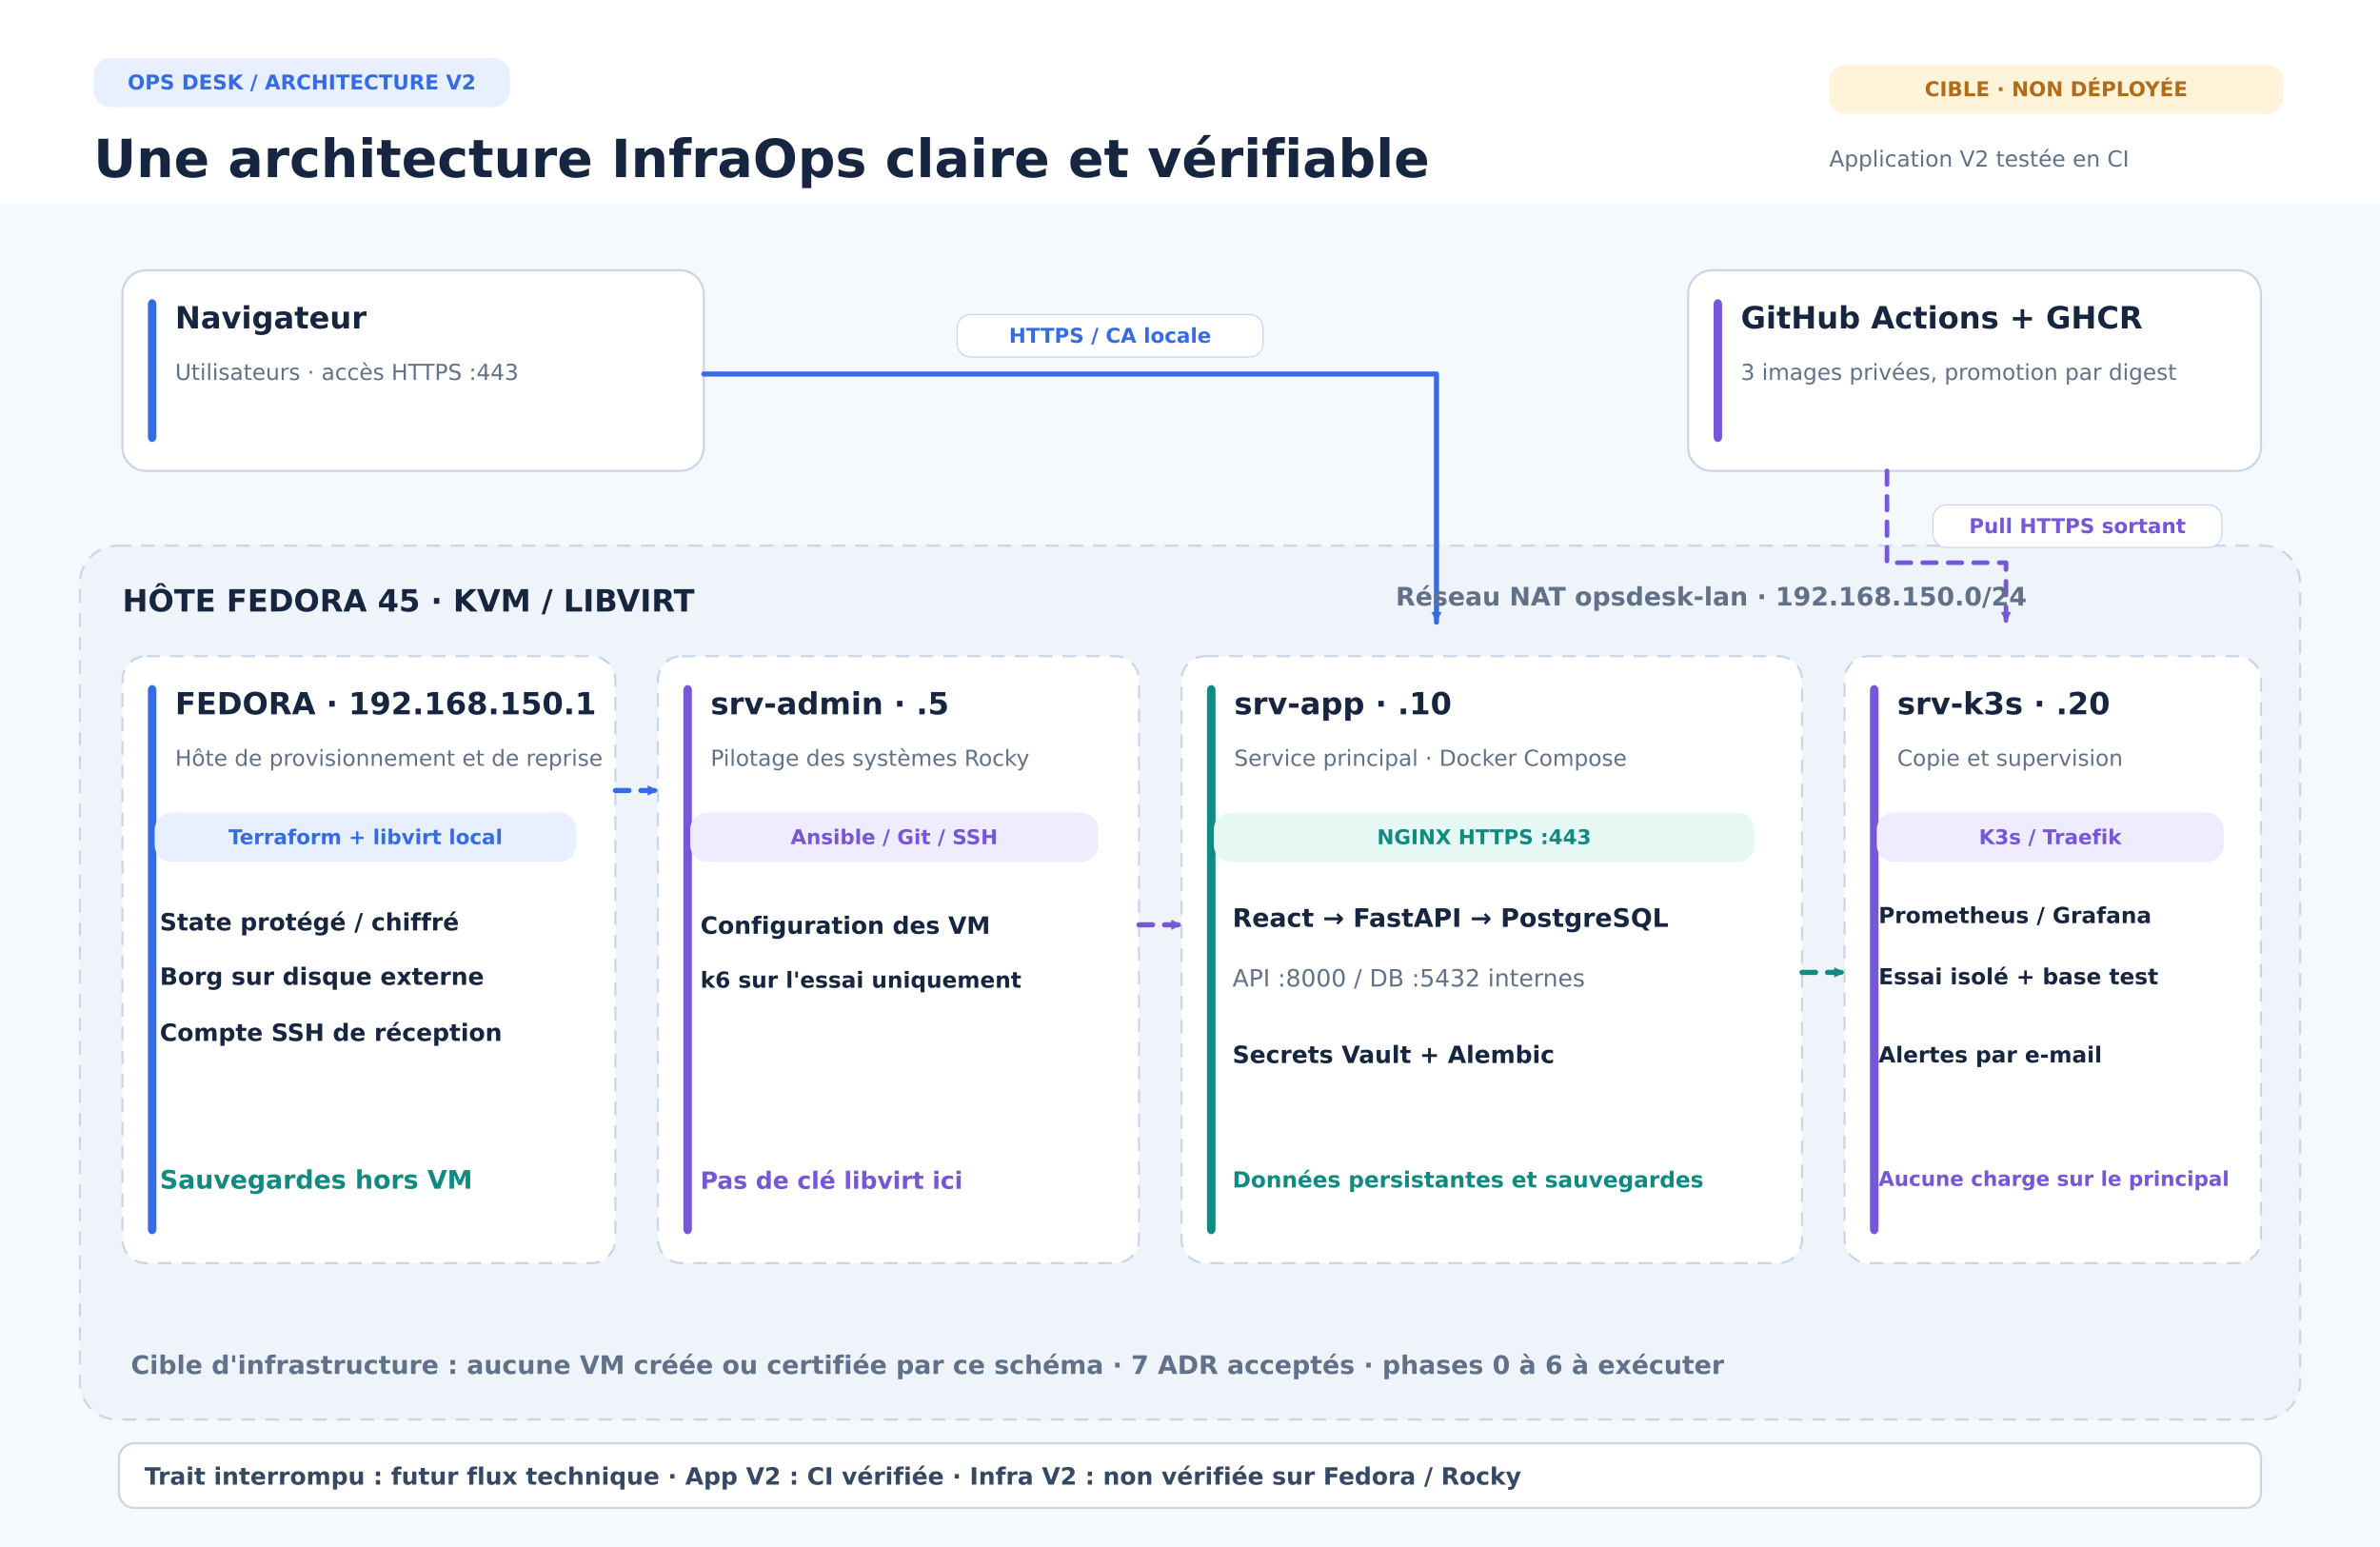
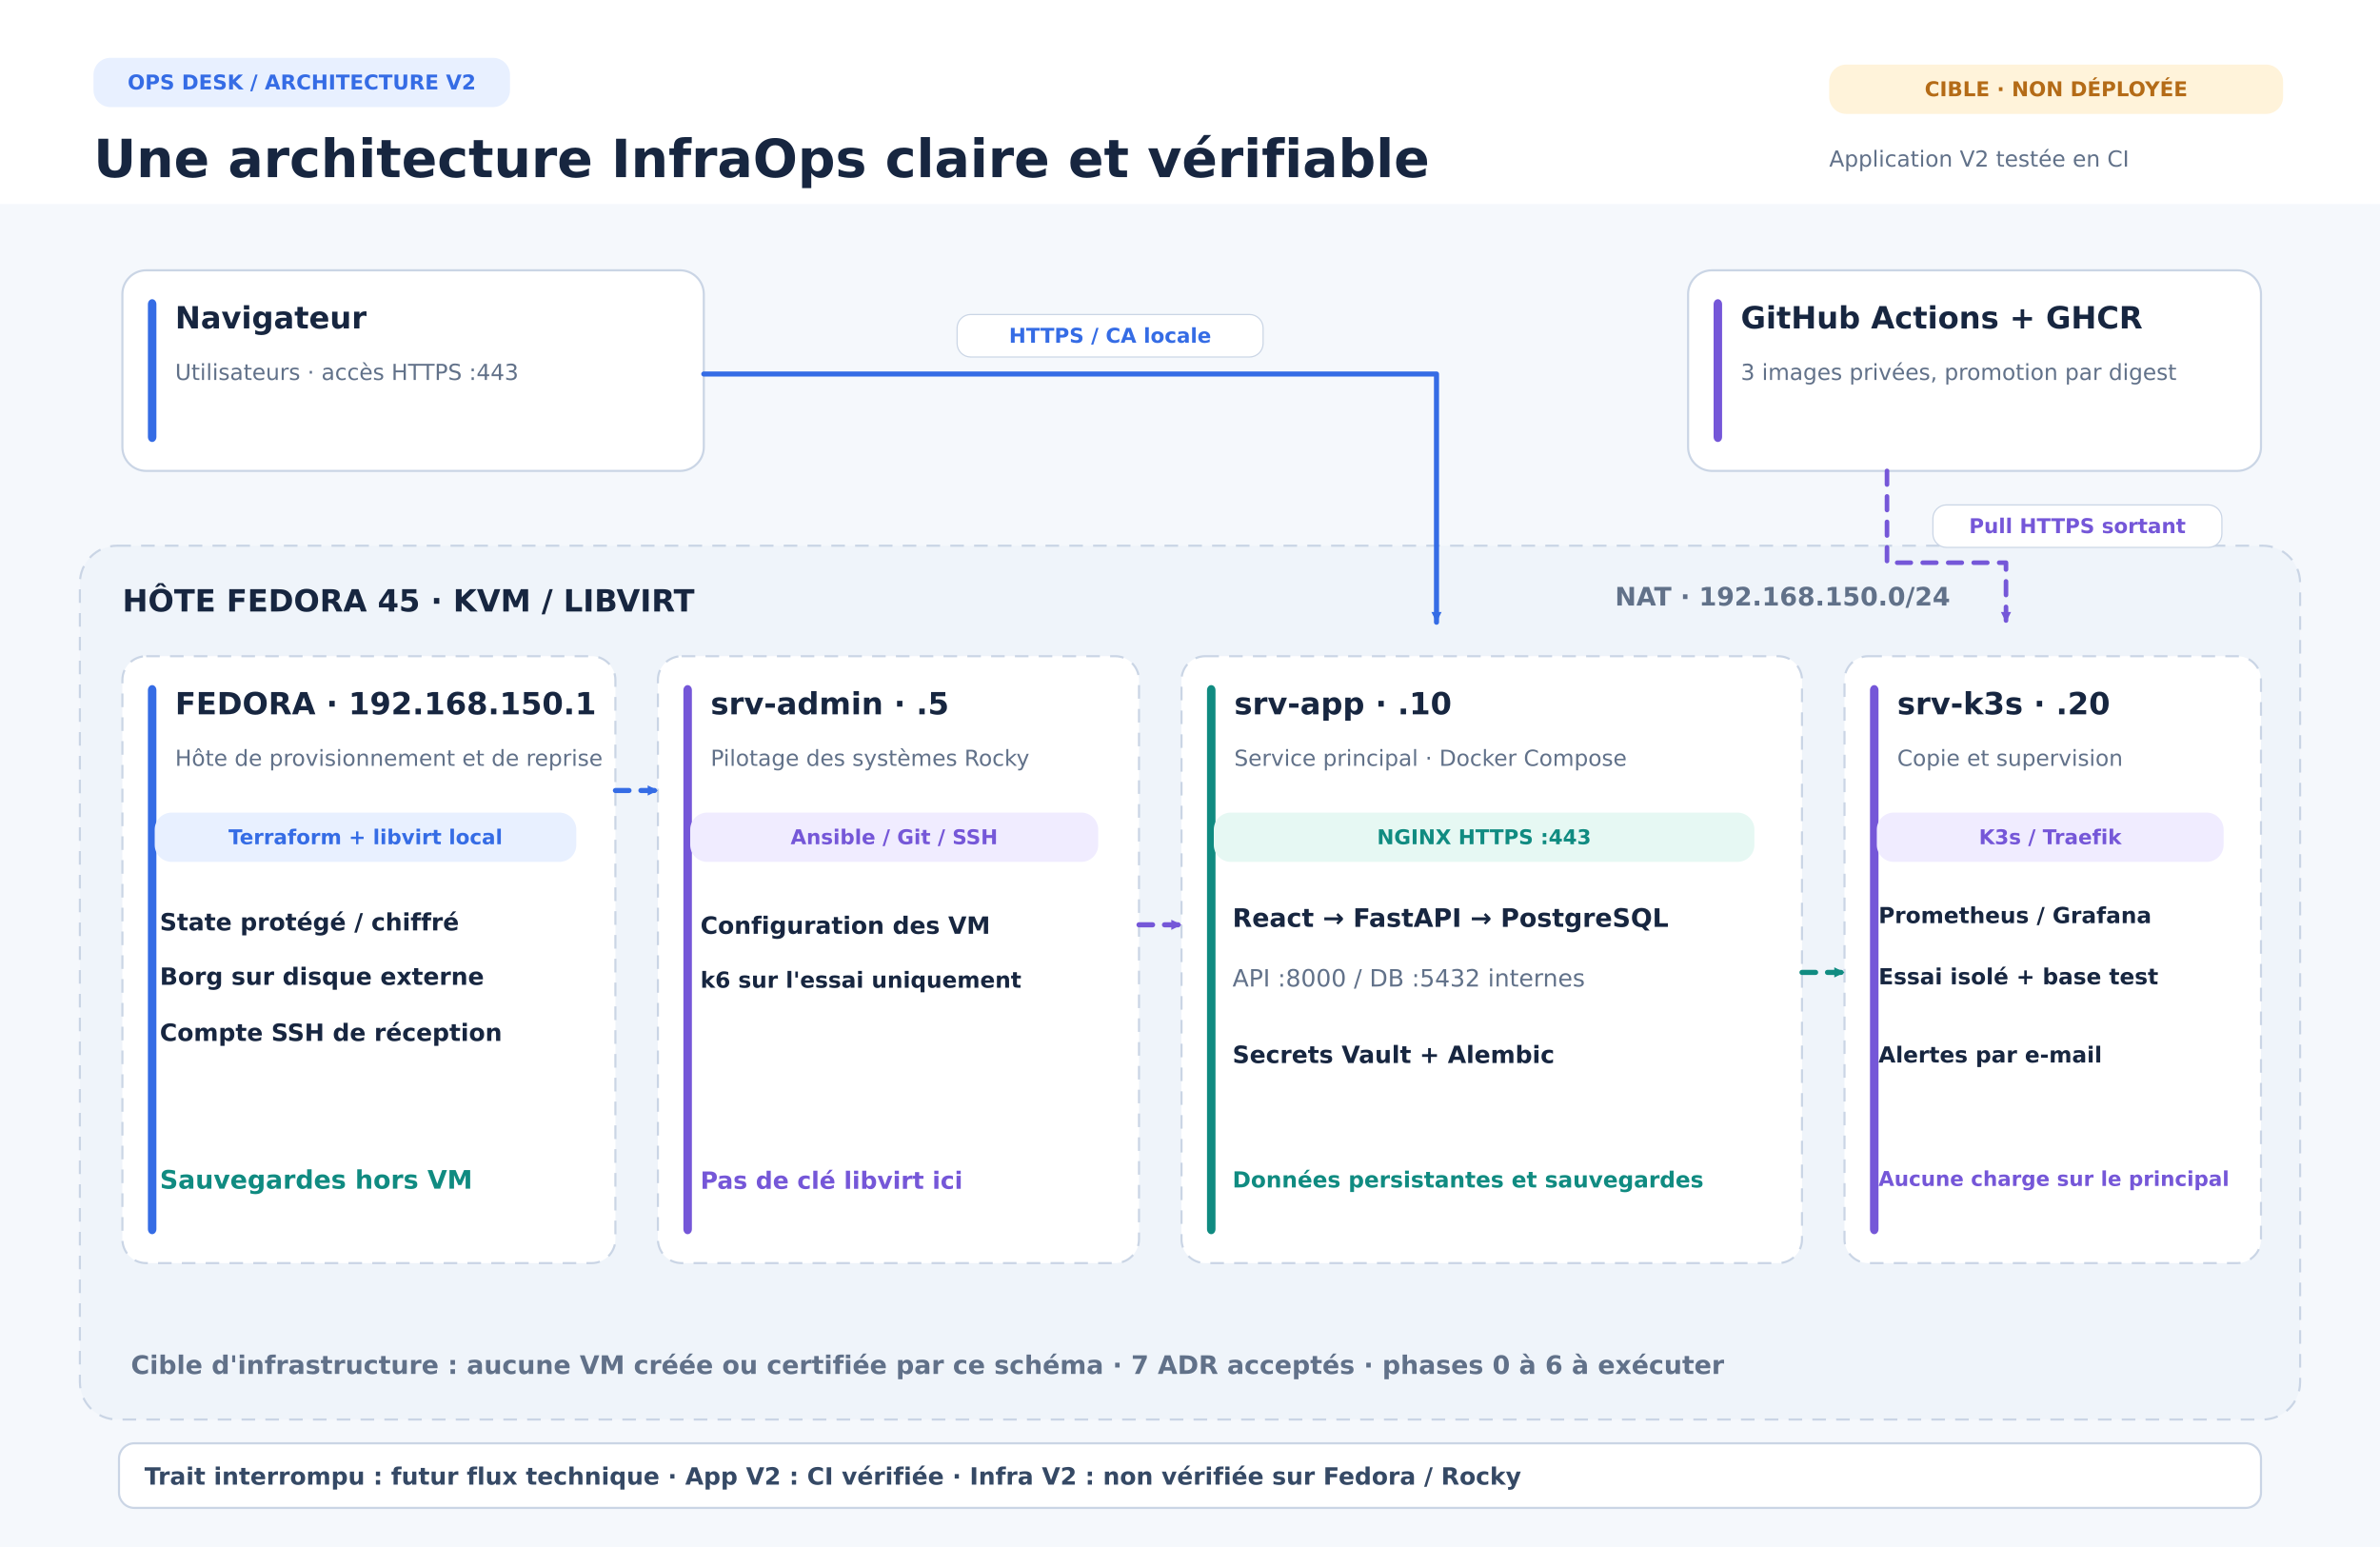
<svg xmlns="http://www.w3.org/2000/svg" width="1400" height="910" viewBox="0 0 1400 910" role="img" aria-labelledby="title desc">
  <defs>
    <marker id="arr-0" markerWidth="8" markerHeight="8" refX="7" refY="4" orient="auto" markerUnits="userSpaceOnUse">
      <path d="M 1 1 L 7 4 L 1 7 Z" fill="#356CE5" />
    </marker>
    <marker id="arr-1" markerWidth="8" markerHeight="8" refX="7" refY="4" orient="auto" markerUnits="userSpaceOnUse">
      <path d="M 1 1 L 7 4 L 1 7 Z" fill="#108B81" />
    </marker>
    <marker id="arr-2" markerWidth="8" markerHeight="8" refX="7" refY="4" orient="auto" markerUnits="userSpaceOnUse">
      <path d="M 1 1 L 7 4 L 1 7 Z" fill="#7557D8" />
    </marker>
    <marker id="arr-3" markerWidth="8" markerHeight="8" refX="7" refY="4" orient="auto" markerUnits="userSpaceOnUse">
      <path d="M 1 1 L 7 4 L 1 7 Z" fill="#B46B17" />
    </marker>
    <marker id="arr-4" markerWidth="8" markerHeight="8" refX="7" refY="4" orient="auto" markerUnits="userSpaceOnUse">
      <path d="M 1 1 L 7 4 L 1 7 Z" fill="#354965" />
    </marker>
  </defs>
  <rect x="0" y="0" width="1400" height="910" fill="#F5F8FC" />
  <rect x="47" y="321" width="1306" height="514" rx="22" ry="22" fill="#EFF4FA" stroke="#CAD5E5" stroke-width="1.25" stroke-dasharray="8 6" />
  <rect x="0" y="0" width="1400" height="120" rx="0" ry="0" fill="#FFFFFF" stroke="none" stroke-width="1.25" />
  <rect x="55" y="34" width="245" height="29" rx="10" ry="10" fill="#E8F0FF" stroke="none" stroke-width="1.25" />
  <text x="177.5" y="52.6" fill="#356CE5" font-family="DejaVu Sans, Arial, Helvetica, sans-serif" font-size="12" font-weight="700" text-anchor="middle">OPS DESK  /  ARCHITECTURE V2</text>
  <text x="55" y="104.2" fill="#172640" font-family="DejaVu Sans, Arial, Helvetica, sans-serif" font-size="31" font-weight="700" text-anchor="start">Une architecture InfraOps claire et vérifiable</text>
  <rect x="1076" y="38" width="267" height="29" rx="10" ry="10" fill="#FFF3DA" stroke="none" stroke-width="1.25" />
  <text x="1209.5" y="56.6" fill="#B46B17" font-family="DejaVu Sans, Arial, Helvetica, sans-serif" font-size="12" font-weight="700" text-anchor="middle">CIBLE  ·  NON DÉPLOYÉE</text>
  <text x="1076" y="98.0" fill="#617189" font-family="DejaVu Sans, Arial, Helvetica, sans-serif" font-size="13" font-weight="500" text-anchor="start">Application V2 testée en CI</text>
  <rect x="72" y="159" width="342" height="118" rx="14" ry="14" fill="#FFFFFF" stroke="#CAD5E5" stroke-width="1.25" />
  <rect x="87" y="176" width="5" height="84" rx="3" ry="3" fill="#356CE5" stroke="none" stroke-width="1.25" />
  <text x="103" y="193.2" fill="#172640" font-family="DejaVu Sans, Arial, Helvetica, sans-serif" font-size="18" font-weight="700" text-anchor="start">Navigateur</text>
  <text x="103" y="223.5" fill="#617189" font-family="DejaVu Sans, Arial, Helvetica, sans-serif" font-size="13" font-weight="400" text-anchor="start">Utilisateurs  ·  accès HTTPS :443</text>
  <rect x="993" y="159" width="337" height="118" rx="14" ry="14" fill="#FFFFFF" stroke="#CAD5E5" stroke-width="1.25" />
  <rect x="1008" y="176" width="5" height="84" rx="3" ry="3" fill="#7557D8" stroke="none" stroke-width="1.25" />
  <text x="1024" y="193.2" fill="#172640" font-family="DejaVu Sans, Arial, Helvetica, sans-serif" font-size="18" font-weight="700" text-anchor="start">GitHub Actions + GHCR</text>
  <text x="1024" y="223.5" fill="#617189" font-family="DejaVu Sans, Arial, Helvetica, sans-serif" font-size="13" font-weight="400" text-anchor="start">3 images privées, promotion par digest</text>
  <polyline points="414,220 845,220 845,366" fill="none" stroke="#356CE5" stroke-width="3" stroke-linecap="round" stroke-linejoin="round" marker-end="url(#arr-0)" />
  <rect x="563" y="185" width="180" height="25" rx="8" ry="8" fill="#FFFFFF" stroke="#CAD5E5" stroke-width="0.7" />
  <text x="653" y="201.6" fill="#356CE5" font-family="DejaVu Sans, Arial, Helvetica, sans-serif" font-size="12" font-weight="700" text-anchor="middle">HTTPS / CA locale</text>
  <polyline points="1110,277 1110,331 1180,331 1180,366" fill="none" stroke="#7557D8" stroke-width="2.7" stroke-linecap="round" stroke-linejoin="round" stroke-dasharray="8 7" marker-end="url(#arr-2)" />
  <rect x="1137" y="297" width="170" height="25" rx="8" ry="8" fill="#FFFFFF" stroke="#CAD5E5" stroke-width="0.7" />
  <text x="1222" y="313.6" fill="#7557D8" font-family="DejaVu Sans, Arial, Helvetica, sans-serif" font-size="12" font-weight="700" text-anchor="middle">Pull HTTPS sortant</text>
  <text x="72" y="359.7" fill="#172640" font-family="DejaVu Sans, Arial, Helvetica, sans-serif" font-size="18" font-weight="700" text-anchor="start">HÔTE FEDORA 45  ·  KVM / LIBVIRT</text>
-   <text x="821" y="356.2" fill="#617189" font-family="DejaVu Sans, Arial, Helvetica, sans-serif" font-size="15" font-weight="600" text-anchor="start">Réseau NAT opsdesk-lan  ·  192.168.150.0/24</text>
+   <text x="950" y="356.2" fill="#617189" font-family="DejaVu Sans, Arial, Helvetica, sans-serif" font-size="15" font-weight="600" text-anchor="start">NAT  ·  192.168.150.0/24</text>
  <rect x="72" y="386" width="290" height="357" rx="14" ry="14" fill="#FFFFFF" stroke="#CAD5E5" stroke-width="1.25" stroke-dasharray="8 6" />
  <rect x="87" y="403" width="5" height="323" rx="3" ry="3" fill="#356CE5" stroke="none" stroke-width="1.25" />
  <text x="103" y="420.2" fill="#172640" font-family="DejaVu Sans, Arial, Helvetica, sans-serif" font-size="18" font-weight="700" text-anchor="start">FEDORA  ·  192.168.150.1</text>
  <text x="103" y="450.5" fill="#617189" font-family="DejaVu Sans, Arial, Helvetica, sans-serif" font-size="13" font-weight="400" text-anchor="start">Hôte de provisionnement et de reprise</text>
  <rect x="91" y="478" width="248" height="29" rx="10" ry="10" fill="#E8F0FF" stroke="none" stroke-width="1.25" />
  <text x="215" y="496.6" fill="#356CE5" font-family="DejaVu Sans, Arial, Helvetica, sans-serif" font-size="12" font-weight="700" text-anchor="middle">Terraform + libvirt local</text>
  <text x="94" y="547.3" fill="#172640" font-family="DejaVu Sans, Arial, Helvetica, sans-serif" font-size="14" font-weight="600" text-anchor="start">State protégé / chiffré</text>
  <text x="94" y="579.3" fill="#172640" font-family="DejaVu Sans, Arial, Helvetica, sans-serif" font-size="14" font-weight="600" text-anchor="start">Borg sur disque externe</text>
  <text x="94" y="612.3" fill="#172640" font-family="DejaVu Sans, Arial, Helvetica, sans-serif" font-size="14" font-weight="600" text-anchor="start">Compte SSH de réception</text>
  <text x="94" y="699.2" fill="#108B81" font-family="DejaVu Sans, Arial, Helvetica, sans-serif" font-size="15" font-weight="700" text-anchor="start">Sauvegardes hors VM</text>
  <rect x="387" y="386" width="283" height="357" rx="14" ry="14" fill="#FFFFFF" stroke="#CAD5E5" stroke-width="1.25" stroke-dasharray="8 6" />
  <rect x="402" y="403" width="5" height="323" rx="3" ry="3" fill="#7557D8" stroke="none" stroke-width="1.25" />
  <text x="418" y="420.2" fill="#172640" font-family="DejaVu Sans, Arial, Helvetica, sans-serif" font-size="18" font-weight="700" text-anchor="start">srv-admin  ·  .5</text>
  <text x="418" y="450.5" fill="#617189" font-family="DejaVu Sans, Arial, Helvetica, sans-serif" font-size="13" font-weight="400" text-anchor="start">Pilotage des systèmes Rocky</text>
  <rect x="406" y="478" width="240" height="29" rx="10" ry="10" fill="#F0ECFF" stroke="none" stroke-width="1.25" />
  <text x="526" y="496.6" fill="#7557D8" font-family="DejaVu Sans, Arial, Helvetica, sans-serif" font-size="12" font-weight="700" text-anchor="middle">Ansible  /  Git  /  SSH</text>
  <text x="412" y="549.3" fill="#172640" font-family="DejaVu Sans, Arial, Helvetica, sans-serif" font-size="14" font-weight="600" text-anchor="start">Configuration des VM</text>
  <text x="412" y="581.0" fill="#172640" font-family="DejaVu Sans, Arial, Helvetica, sans-serif" font-size="13" font-weight="600" text-anchor="start">k6 sur l'essai uniquement</text>
  <text x="412" y="699.3" fill="#7557D8" font-family="DejaVu Sans, Arial, Helvetica, sans-serif" font-size="14" font-weight="700" text-anchor="start">Pas de clé libvirt ici</text>
  <rect x="695" y="386" width="365" height="357" rx="14" ry="14" fill="#FFFFFF" stroke="#CAD5E5" stroke-width="1.25" stroke-dasharray="8 6" />
  <rect x="710" y="403" width="5" height="323" rx="3" ry="3" fill="#108B81" stroke="none" stroke-width="1.25" />
  <text x="726" y="420.2" fill="#172640" font-family="DejaVu Sans, Arial, Helvetica, sans-serif" font-size="18" font-weight="700" text-anchor="start">srv-app  ·  .10</text>
  <text x="726" y="450.5" fill="#617189" font-family="DejaVu Sans, Arial, Helvetica, sans-serif" font-size="13" font-weight="400" text-anchor="start">Service principal · Docker Compose</text>
  <rect x="714" y="478" width="318" height="29" rx="10" ry="10" fill="#E6F8F3" stroke="none" stroke-width="1.25" />
  <text x="873" y="496.6" fill="#108B81" font-family="DejaVu Sans, Arial, Helvetica, sans-serif" font-size="12" font-weight="700" text-anchor="middle">NGINX HTTPS :443</text>
  <text x="725" y="545.2" fill="#172640" font-family="DejaVu Sans, Arial, Helvetica, sans-serif" font-size="15" font-weight="700" text-anchor="start">React  →  FastAPI  →  PostgreSQL</text>
  <text x="725" y="580.3" fill="#617189" font-family="DejaVu Sans, Arial, Helvetica, sans-serif" font-size="14" font-weight="500" text-anchor="start">API :8000 / DB :5432 internes</text>
  <text x="725" y="625.3" fill="#172640" font-family="DejaVu Sans, Arial, Helvetica, sans-serif" font-size="14" font-weight="600" text-anchor="start">Secrets Vault + Alembic</text>
  <text x="725" y="698.5" fill="#108B81" font-family="DejaVu Sans, Arial, Helvetica, sans-serif" font-size="13" font-weight="700" text-anchor="start">Données persistantes et sauvegardes</text>
  <rect x="1085" y="386" width="245" height="357" rx="14" ry="14" fill="#FFFFFF" stroke="#CAD5E5" stroke-width="1.25" stroke-dasharray="8 6" />
  <rect x="1100" y="403" width="5" height="323" rx="3" ry="3" fill="#7557D8" stroke="none" stroke-width="1.25" />
  <text x="1116" y="420.2" fill="#172640" font-family="DejaVu Sans, Arial, Helvetica, sans-serif" font-size="18" font-weight="700" text-anchor="start">srv-k3s  ·  .20</text>
  <text x="1116" y="450.5" fill="#617189" font-family="DejaVu Sans, Arial, Helvetica, sans-serif" font-size="13" font-weight="400" text-anchor="start">Copie et supervision</text>
  <rect x="1104" y="478" width="204" height="29" rx="10" ry="10" fill="#F0ECFF" stroke="none" stroke-width="1.25" />
  <text x="1206" y="496.6" fill="#7557D8" font-family="DejaVu Sans, Arial, Helvetica, sans-serif" font-size="12" font-weight="700" text-anchor="middle">K3s  /  Traefik</text>
  <text x="1105" y="543.0" fill="#172640" font-family="DejaVu Sans, Arial, Helvetica, sans-serif" font-size="13" font-weight="600" text-anchor="start">Prometheus / Grafana</text>
  <text x="1105" y="579.0" fill="#172640" font-family="DejaVu Sans, Arial, Helvetica, sans-serif" font-size="13" font-weight="600" text-anchor="start">Essai isolé + base test</text>
  <text x="1105" y="625.0" fill="#172640" font-family="DejaVu Sans, Arial, Helvetica, sans-serif" font-size="13" font-weight="600" text-anchor="start">Alertes par e-mail</text>
  <text x="1105" y="697.6" fill="#7557D8" font-family="DejaVu Sans, Arial, Helvetica, sans-serif" font-size="12" font-weight="700" text-anchor="start">Aucune charge sur le principal</text>
  <polyline points="362,465 387,465" fill="none" stroke="#356CE5" stroke-width="3" stroke-linecap="round" stroke-linejoin="round" stroke-dasharray="8 7" marker-end="url(#arr-0)" />
  <polyline points="670,544 695,544" fill="none" stroke="#7557D8" stroke-width="3" stroke-linecap="round" stroke-linejoin="round" stroke-dasharray="8 7" marker-end="url(#arr-2)" />
  <polyline points="1060,572 1085,572" fill="none" stroke="#108B81" stroke-width="3" stroke-linecap="round" stroke-linejoin="round" stroke-dasharray="8 7" marker-end="url(#arr-1)" />
  <text x="77" y="808.2" fill="#617189" font-family="DejaVu Sans, Arial, Helvetica, sans-serif" font-size="15" font-weight="600" text-anchor="start">Cible d'infrastructure : aucune VM créée ou certifiée par ce schéma · 7 ADR acceptés · phases 0 à 6 à exécuter</text>
  <rect x="70" y="849" width="1260" height="38" rx="9" ry="9" fill="#FFFFFF" stroke="#CAD5E5" stroke-width="1.25" />
  <text x="85" y="873.3" fill="#354965" font-family="DejaVu Sans, Arial, Helvetica, sans-serif" font-size="14" font-weight="600" text-anchor="start">Trait interrompu : futur flux technique   ·   App V2 : CI vérifiée   ·   Infra V2 : non vérifiée sur Fedora / Rocky</text>
</svg>
